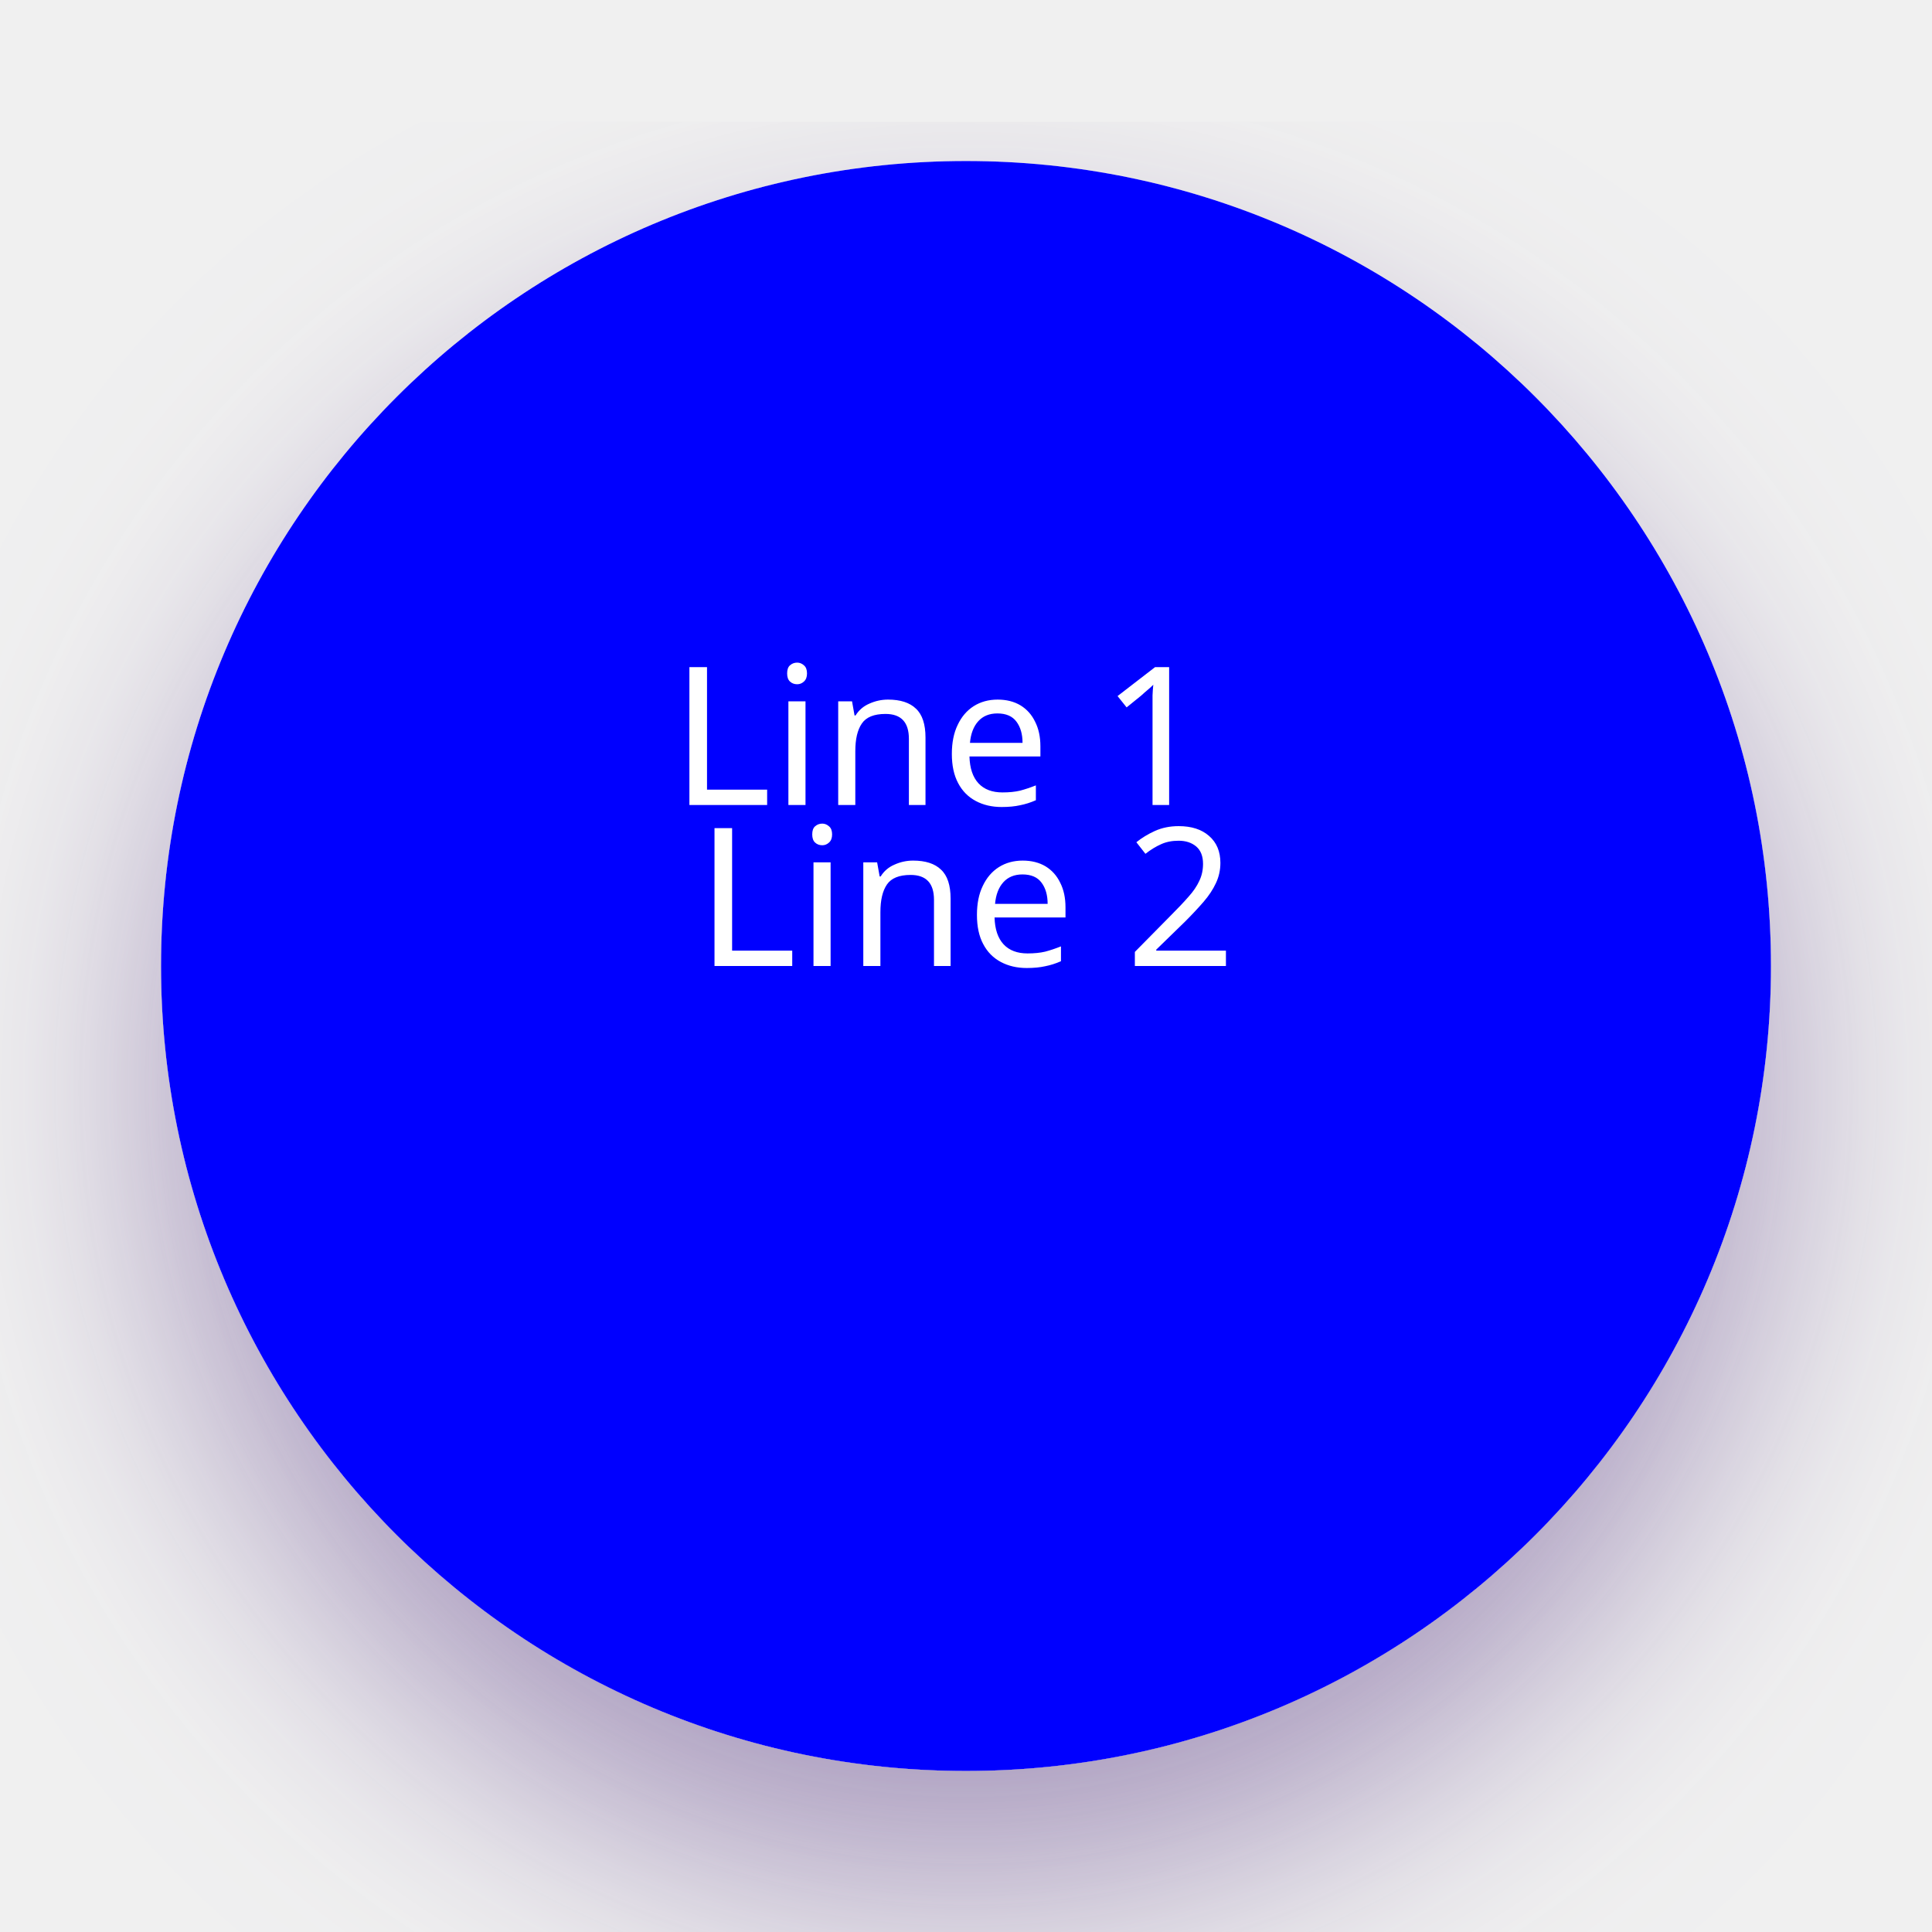
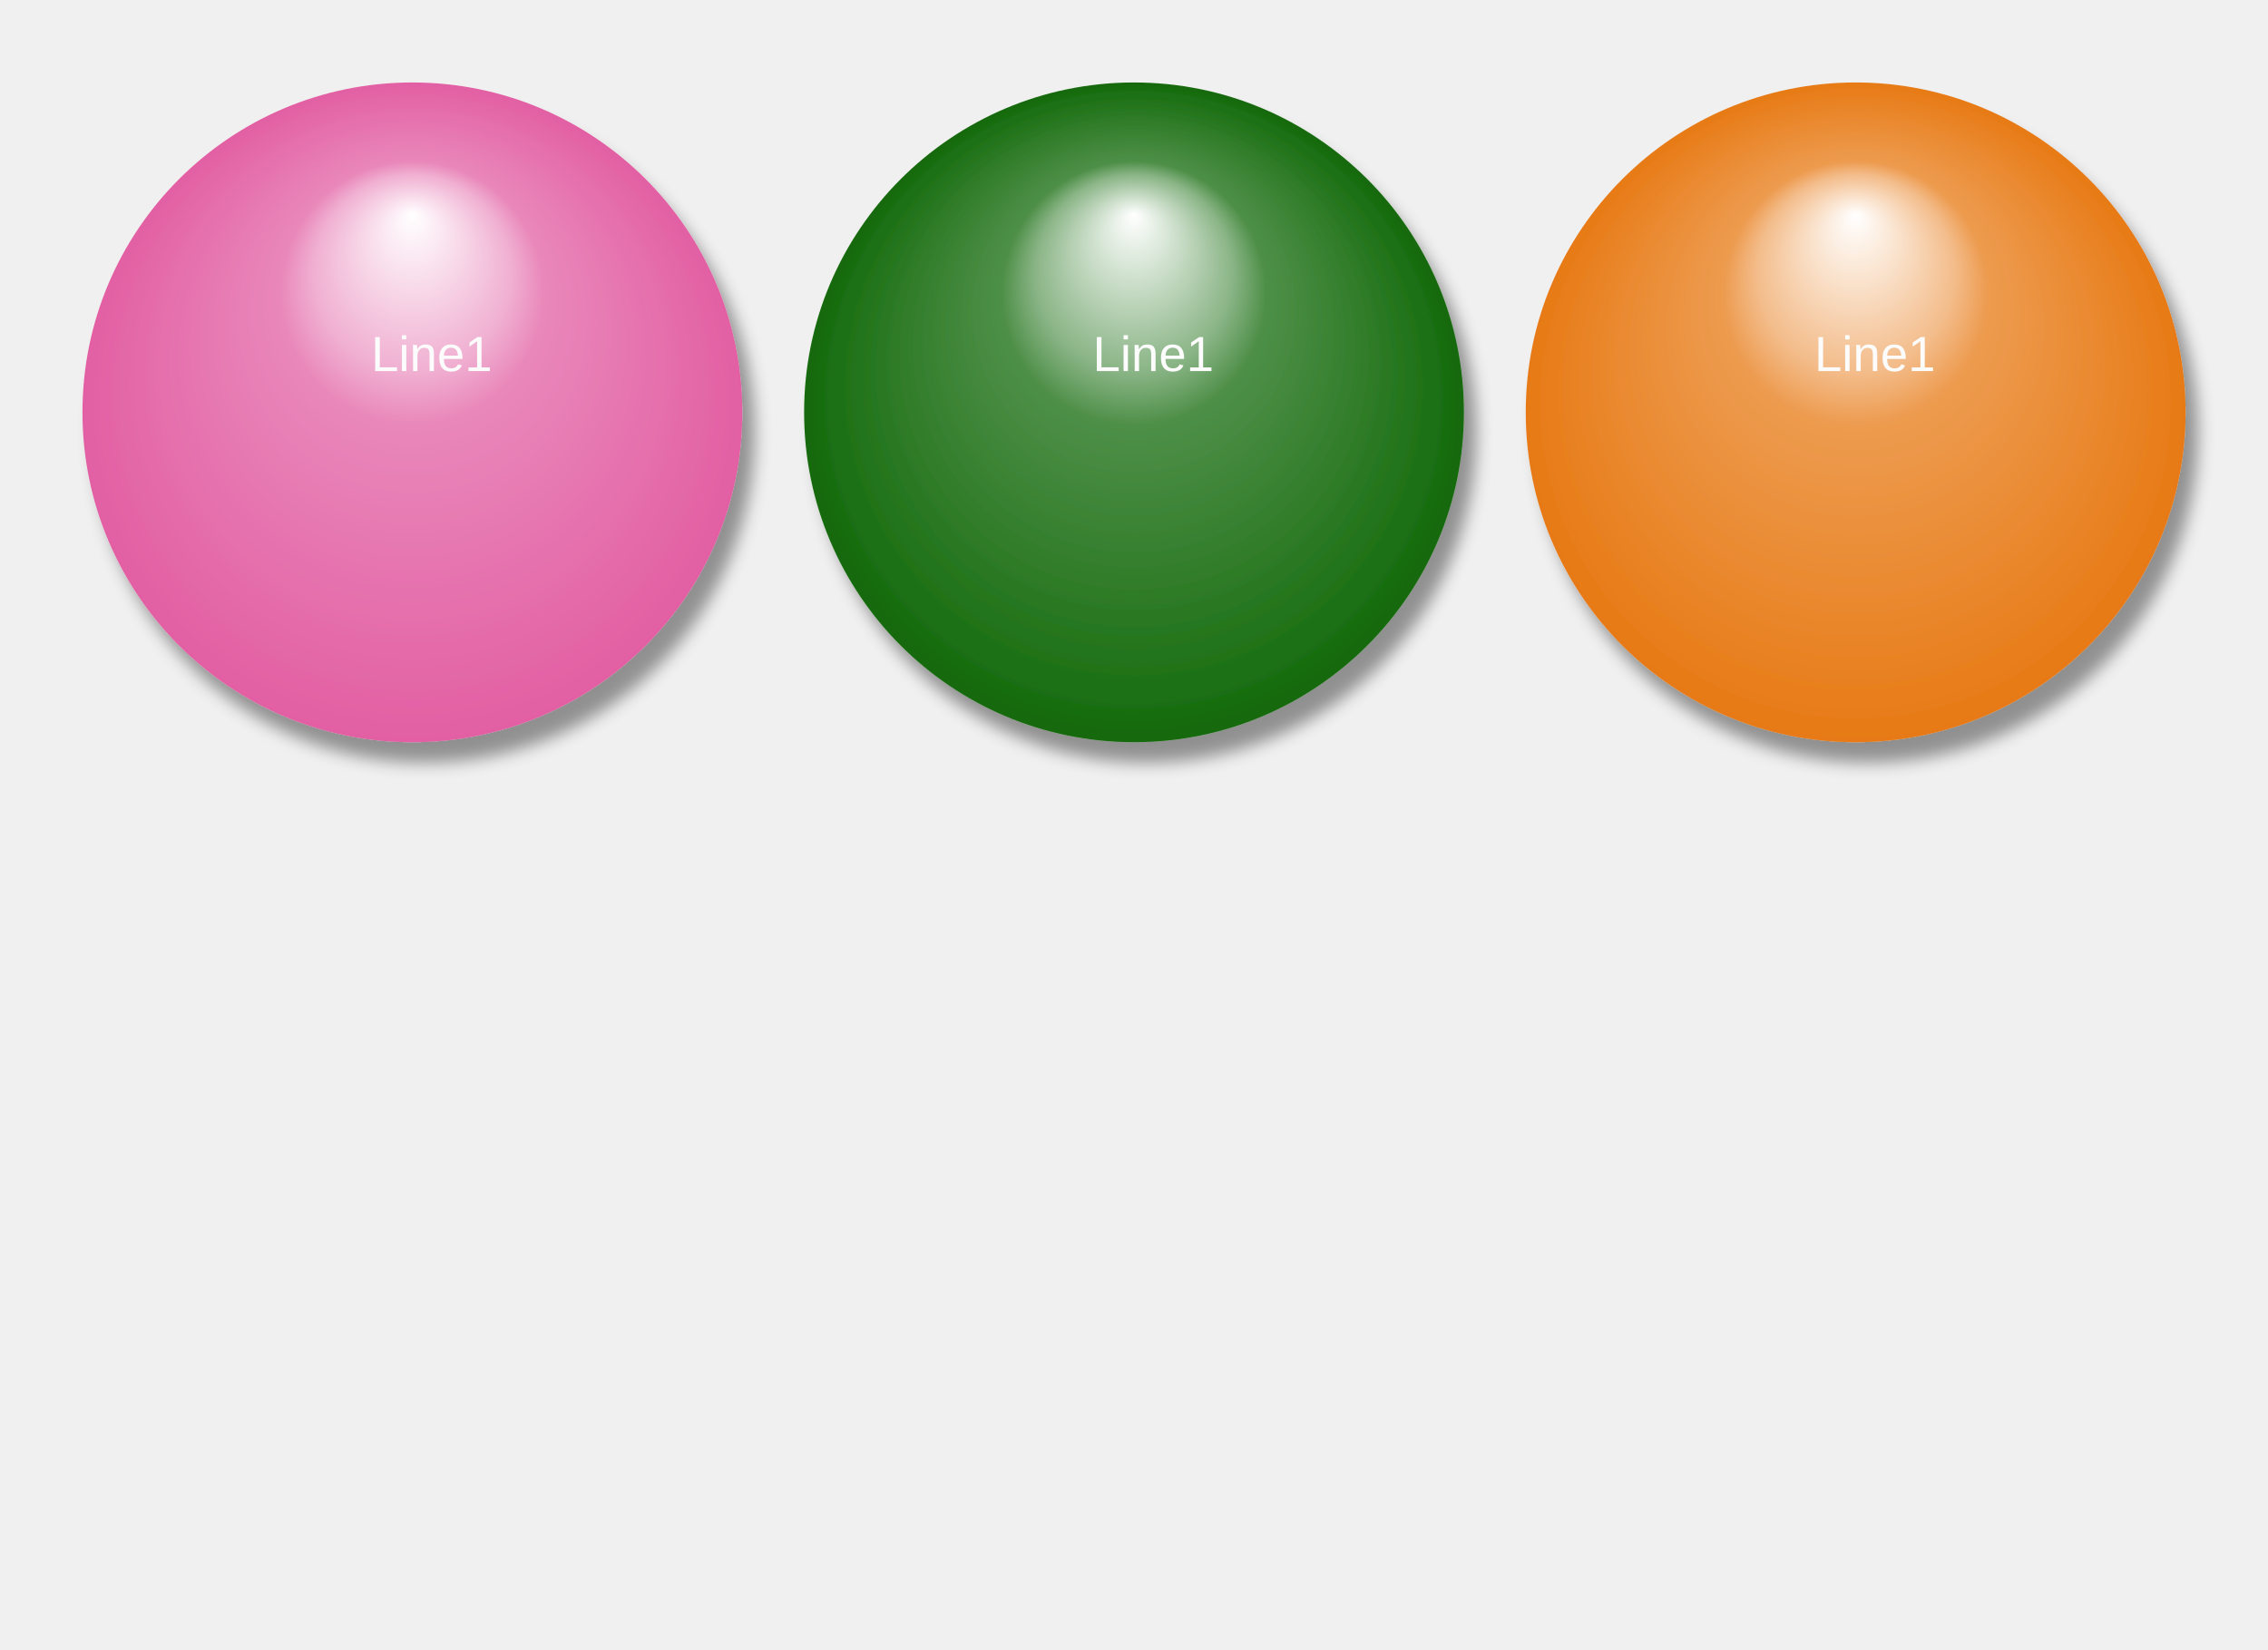
- <svg xmlns="http://www.w3.org/2000/svg" width="120" height="120" version="1.1" viewBox="0 0 120 120">
+ <svg xmlns="http://www.w3.org/2000/svg" xmlns:xlink="http://www.w3.org/1999/xlink" width="550" height="400">
  <defs>
+     <radialGradient id="blueCircle" gradientUnits="objectBoundingBox" fx="50%" fy="20%">
+       <stop offset="0%" style="stop-color:#FFFFFF" />
+       <stop offset="30%" style="stop-color:#f0afd1" />
+       <stop offset="40%" style="stop-color:#e987ba" />
+       <stop offset="100%" style="stop-color:#e25fa3" />
+     </radialGradient>
+     <radialGradient id="redCircle" gradientUnits="objectBoundingBox" fx="50%" fy="20%">
+       <stop offset="0%" style="stop-color:#FFFFFF" />
+       <stop offset="30%" style="stop-color:#89b485" />
+       <stop offset="40%" style="stop-color:#4e8f48" />
+       <stop offset="100%" style="stop-color:#136a0b" />
+     </radialGradient>
+     <radialGradient id="orangeCircle" gradientUnits="objectBoundingBox" fx="50%" fy="20%">
+       <stop offset="0%" style="stop-color:#FFFFFF" />
+       <stop offset="30%" style="stop-color:#f3bc8a" />
+       <stop offset="40%" style="stop-color:#ed9b4f" />
+       <stop offset="100%" style="stop-color:#e77a15" />
+     </radialGradient>
+     <filter id="Bevel2" filterUnits="objectBoundingBox" x="-10%" y="-10%" width="150%" height="150%">
+       <feGaussianBlur in="SourceAlpha" stdDeviation="0.5" result="blur" />
+       <feSpecularLighting in="blur" surfaceScale="5" specularConstant="0.5" specularExponent="10" result="specOut" lighting-color="white">
+         <fePointLight x="-5000" y="-10000" z="0000" />
+       </feSpecularLighting>
+       <feComposite in="specOut" in2="SourceAlpha" operator="in" result="specOut2" />
+       <feComposite in="SourceGraphic" in2="specOut2" operator="arithmetic" k1="0" k2="1" k3="1" k4="0" result="litPaint" />
+     </filter>
    <style>
-             .edge {
-                 filter: drop-shadow(0 2mm 2mm #66557c);
+             .raise {
+                 pointer-events: bounding-box;
+                 opacity: 1;
+                 filter: drop-shadow(3px 5px 2px rgb(0 0 0 / 0.4));
            }
-             .circleedge {
-                 filter: drop-shadow(0 2mm 2mm #a899bd);
-             }
-             .odd {
-                 font-size:8px;
-                 font-family: Arial, sans-serif;
-             }
-             .even {
-                 font-size:8px;
-                 font-family: Arial, sans-serif;
+ 
+             .raise:hover {
+                 stroke: gold;
+                 stroke-width: 3px;
+                 opacity: 0.9;
            }
        </style>
+     <circle id="3DBlueCircle" cx="0" cy="0" r="80" style="fill:url(#blueCircle)" />
  </defs>
-   <g>
-              aria-label='Below: + +'&gt;
-             <circle cx="60" cy="60" r="50" fill="#0000ff" class="circleedge" />
-     <circle cx="60" cy="60" r="17" fill="url(#grad$index)" class="circleedge" />
-     <line x1="0" x2="0" y1="-20" y2="-80" stroke="$color" stroke-width="2" />
-     <circle cx="0" cy="-80" r="3" fill="$color" />
-     <text x="50%" y="50%" alignment-baseline="middle" text-anchor="middle" fill="white" font-family="Verdana" font-size="12">
-       <tspan x="50%" dy="-10">Line 1</tspan>
-       <tspan x="50%" dy="10">Line 2</tspan>
-     </text>
+   <g transform="translate(100, 100)" cursor="pointer">
+     <use xlink:href="#3DBlueCircle" class="raise" />
+     <text x="-10" y="-10" font-family="Arial" fill="#fcfcfc"> Line1</text>
+   </g>
+   <g transform="translate(275, 100)" cursor="pointer">
+     <circle id="3DRedCircle" cx="0" cy="0" r="80" style="fill:url(#redCircle)" class="raise" />
+     <text x="-10" y="-10" font-family="Arial" fill="#fcfcfc"> Line1</text>
+   </g>
+   <g transform="translate(450, 100)" cursor="pointer">
+     <circle id="3DRedCircle" cx="0" cy="0" r="80" style="fill:url(#orangeCircle)" class="raise" />
+     <text x="-10" y="-10" font-family="Arial" fill="#fcfcfc"> Line1</text>
  </g>
</svg>
